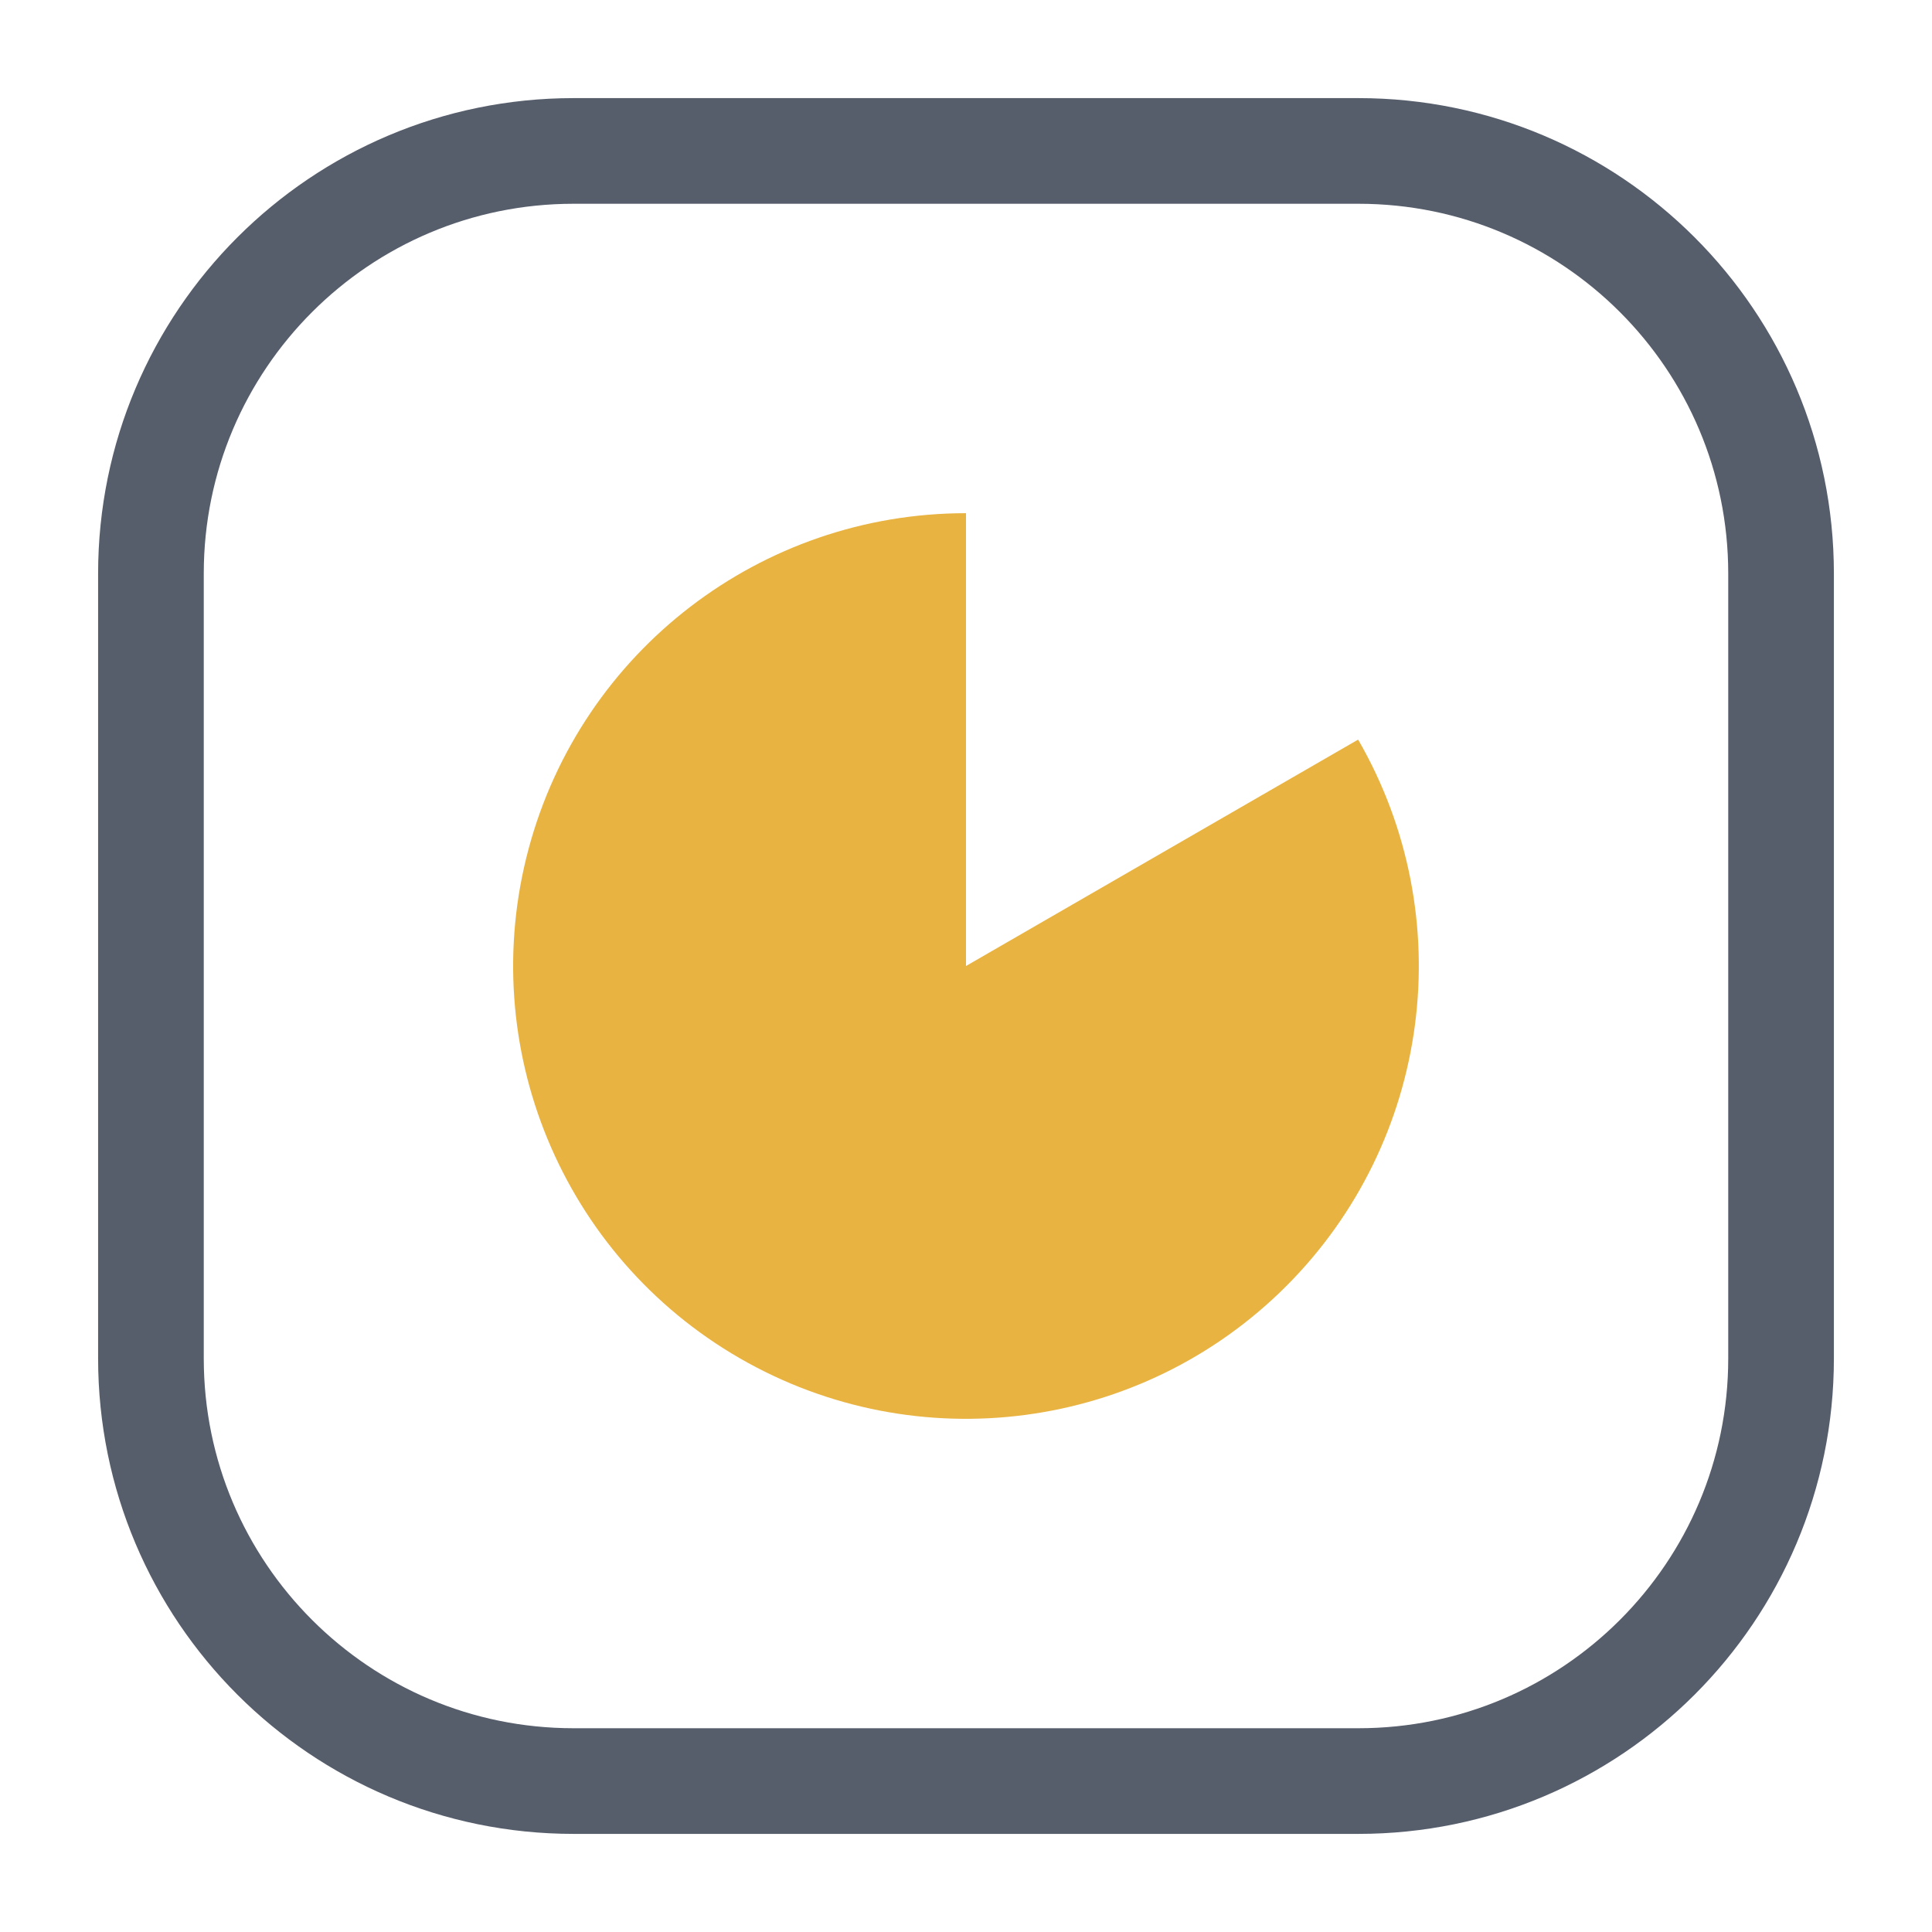
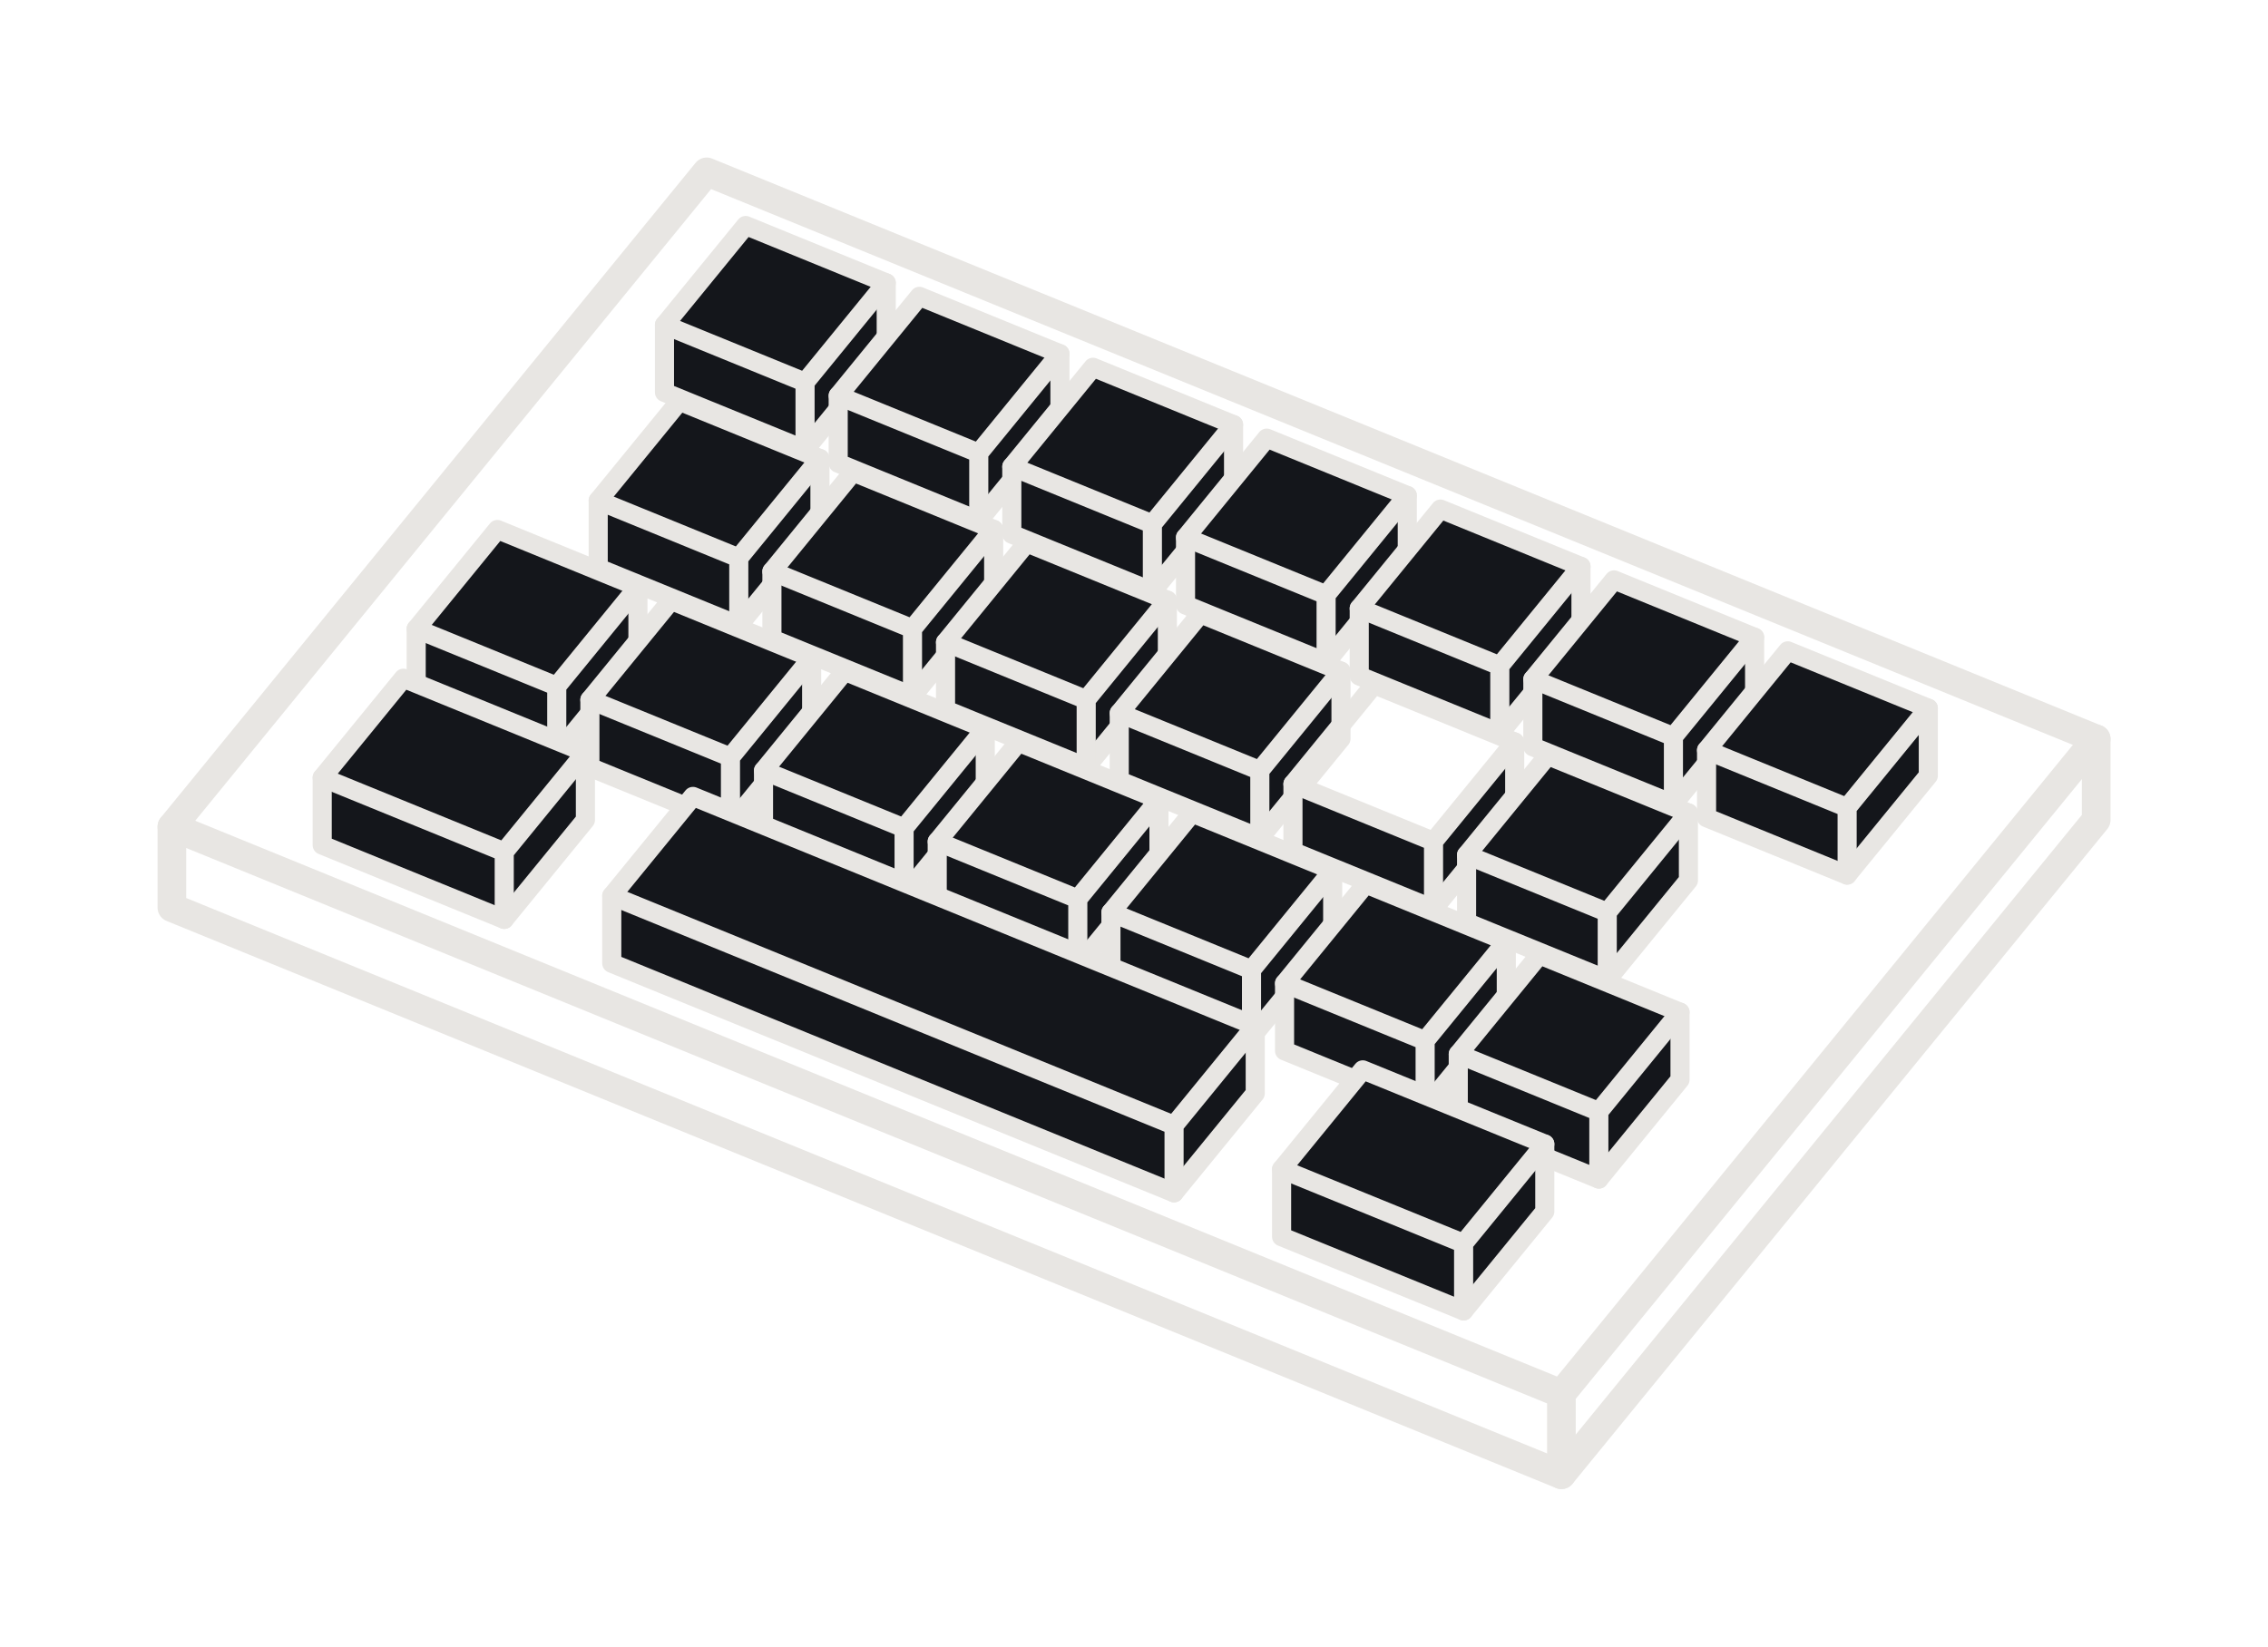
- <svg xmlns="http://www.w3.org/2000/svg" viewBox="0 0 64 64" fill="none">
-   <rect x="5" y="5" width="54" height="54" rx="14" stroke="#565d6b" stroke-width="3.5" />
-   <path d="M32 32L44.99 24.5A15 15 0 1 1 32 17Z" fill="#e8b341" />
+ <svg xmlns="http://www.w3.org/2000/svg" viewBox="-118.75 -90.48 237.49 172.47" fill="none" stroke-linejoin="round" stroke-linecap="round" preserveAspectRatio="xMidYMid meet">
+   <path d="M 44.75 63.99 L 100.75 -4.59 L 100.75 -13.08 L -44.75 -72.48 L -100.75 -3.89 L -100.75 4.59 Z" stroke="#e8e6e3" stroke-width="3" />
+   <path d="M 44.75 55.51 L -100.75 -3.89 M 44.75 55.51 L 100.75 -13.08 M 44.75 55.51 L 44.75 63.99 " stroke="#e8e6e3" stroke-width="3" />
+   <circle cx="90.28" cy="-10.95" r="2.40" fill="oklch(0.60 0.19 30)" stroke="none" />
+   <path d="M -34.45 -50.44 L -49.17 -56.45 L -40.67 -66.86 L -25.95 -60.85 Z" fill="#14161b" stroke="none" />
+   <path d="M -34.45 -43.37 L -49.17 -49.38 L -49.17 -56.45 L -34.45 -50.44 Z" fill="#14161b" stroke="none" />
+   <path d="M -25.95 -53.78 L -34.45 -43.37 L -34.45 -50.44 L -25.95 -60.85 Z" fill="#14161b" stroke="none" />
+   <path d="M -34.45 -43.37 L -25.95 -53.78 L -25.95 -60.85 L -40.67 -66.86 L -49.17 -56.45 L -49.17 -49.38 Z" stroke="#e8e6e3" stroke-width="2" />
+   <path d="M -34.45 -50.44 L -49.17 -56.45 M -34.45 -50.44 L -25.95 -60.85 M -34.45 -50.44 L -34.45 -43.37 " stroke="#e8e6e3" stroke-width="2" />
+   <path d="M -16.26 -43.02 L -30.98 -49.03 L -22.48 -59.44 L -7.76 -53.43 Z" fill="#14161b" stroke="none" />
+   <path d="M -16.26 -35.94 L -30.98 -41.96 L -30.98 -49.03 L -16.26 -43.02 Z" fill="#14161b" stroke="none" />
+   <path d="M -7.76 -46.36 L -16.26 -35.94 L -16.26 -43.02 L -7.76 -53.43 Z" fill="#14161b" stroke="none" />
+   <path d="M -16.26 -35.94 L -7.76 -46.36 L -7.76 -53.43 L -22.48 -59.44 L -30.98 -49.03 L -30.98 -41.96 Z" stroke="#e8e6e3" stroke-width="2" />
+   <path d="M -16.26 -43.02 L -30.98 -49.03 M -16.26 -43.02 L -7.76 -53.43 M -16.26 -43.02 L -16.26 -35.94 " stroke="#e8e6e3" stroke-width="2" />
+   <path d="M -41.39 -32.04 L -56.11 -38.05 L -47.61 -48.46 L -32.89 -42.45 Z" fill="#14161b" stroke="none" />
+   <path d="M -41.39 -24.97 L -56.11 -30.98 L -56.11 -38.05 L -41.39 -32.04 Z" fill="#14161b" stroke="none" />
+   <path d="M -32.89 -35.38 L -41.39 -24.97 L -41.39 -32.04 L -32.89 -42.45 Z" fill="#14161b" stroke="none" />
+   <path d="M -41.39 -24.97 L -32.89 -35.38 L -32.89 -42.45 L -47.61 -48.46 L -56.11 -38.05 L -56.11 -30.98 Z" stroke="#e8e6e3" stroke-width="2" />
+   <path d="M -41.39 -32.04 L -56.11 -38.05 M -41.39 -32.04 L -32.89 -42.45 M -41.39 -32.04 L -41.39 -24.97 " stroke="#e8e6e3" stroke-width="2" />
+   <path d="M 1.92 -35.59 L -12.80 -41.60 L -4.30 -52.01 L 10.42 -46.00 Z" fill="#14161b" stroke="none" />
+   <path d="M 1.92 -28.52 L -12.80 -34.53 L -12.80 -41.60 L 1.92 -35.59 Z" fill="#14161b" stroke="none" />
+   <path d="M 10.42 -38.93 L 1.92 -28.52 L 1.92 -35.59 L 10.42 -46.00 Z" fill="#14161b" stroke="none" />
+   <path d="M 1.92 -28.52 L 10.42 -38.93 L 10.42 -46.00 L -4.30 -52.01 L -12.80 -41.60 L -12.80 -34.53 Z" stroke="#e8e6e3" stroke-width="2" />
+   <path d="M 1.92 -35.59 L -12.80 -41.60 M 1.92 -35.59 L 10.42 -46.00 M 1.92 -35.59 L 1.92 -28.52 " stroke="#e8e6e3" stroke-width="2" />
+   <path d="M -60.45 -18.60 L -75.17 -24.61 L -66.67 -35.02 L -51.95 -29.01 Z" fill="#14161b" stroke="none" />
+   <path d="M -60.45 -11.53 L -75.17 -17.54 L -75.17 -24.61 L -60.45 -18.60 Z" fill="#14161b" stroke="none" />
+   <path d="M -51.95 -21.94 L -60.45 -11.53 L -60.45 -18.60 L -51.95 -29.01 Z" fill="#14161b" stroke="none" />
+   <path d="M -60.45 -11.53 L -51.95 -21.94 L -51.95 -29.01 L -66.67 -35.02 L -75.17 -24.61 L -75.17 -17.54 Z" stroke="#e8e6e3" stroke-width="2" />
+   <path d="M -60.45 -18.60 L -75.17 -24.61 M -60.45 -18.60 L -51.95 -29.01 M -60.45 -18.60 L -60.45 -11.53 " stroke="#e8e6e3" stroke-width="2" />
+   <path d="M -23.20 -24.62 L -37.92 -30.63 L -29.42 -41.04 L -14.70 -35.03 Z" fill="#14161b" stroke="none" />
+   <path d="M -23.20 -17.55 L -37.92 -23.56 L -37.92 -30.63 L -23.20 -24.62 Z" fill="#14161b" stroke="none" />
+   <path d="M -14.70 -27.96 L -23.20 -17.55 L -23.20 -24.62 L -14.70 -35.03 Z" fill="#14161b" stroke="none" />
+   <path d="M -23.20 -17.55 L -14.70 -27.96 L -14.70 -35.03 L -29.42 -41.04 L -37.92 -30.63 L -37.92 -23.56 Z" stroke="#e8e6e3" stroke-width="2" />
+   <path d="M -23.20 -24.62 L -37.92 -30.63 M -23.20 -24.62 L -14.70 -35.03 M -23.20 -24.62 L -23.20 -17.55 " stroke="#e8e6e3" stroke-width="2" />
+   <path d="M 20.11 -28.17 L 5.39 -34.18 L 13.89 -44.59 L 28.61 -38.58 Z" fill="#14161b" stroke="none" />
+   <path d="M 20.11 -21.10 L 5.39 -27.11 L 5.39 -34.18 L 20.11 -28.17 Z" fill="#14161b" stroke="none" />
+   <path d="M 28.61 -31.51 L 20.11 -21.10 L 20.11 -28.17 L 28.61 -38.58 Z" fill="#14161b" stroke="none" />
+   <path d="M 20.11 -21.10 L 28.61 -31.51 L 28.61 -38.58 L 13.89 -44.59 L 5.39 -34.18 L 5.39 -27.11 Z" stroke="#e8e6e3" stroke-width="2" />
+   <path d="M 20.11 -28.17 L 5.39 -34.18 M 20.11 -28.17 L 28.61 -38.58 M 20.11 -28.17 L 20.11 -21.10 " stroke="#e8e6e3" stroke-width="2" />
+   <path d="M -42.26 -11.17 L -56.98 -17.18 L -48.48 -27.59 L -33.76 -21.58 Z" fill="#14161b" stroke="none" />
+   <path d="M -42.26 -4.10 L -56.98 -10.11 L -56.98 -17.18 L -42.26 -11.17 Z" fill="#14161b" stroke="none" />
+   <path d="M -33.76 -14.51 L -42.26 -4.10 L -42.26 -11.17 L -33.76 -21.58 Z" fill="#14161b" stroke="none" />
+   <path d="M -42.26 -4.10 L -33.76 -14.51 L -33.76 -21.58 L -48.48 -27.59 L -56.98 -17.18 L -56.98 -10.11 Z" stroke="#e8e6e3" stroke-width="2" />
+   <path d="M -42.26 -11.17 L -56.98 -17.18 M -42.26 -11.17 L -33.76 -21.58 M -42.26 -11.17 L -42.26 -4.10 " stroke="#e8e6e3" stroke-width="2" />
+   <path d="M -5.01 -17.19 L -19.74 -23.21 L -11.24 -33.62 L 3.49 -27.61 Z" fill="#14161b" stroke="none" />
+   <path d="M -5.01 -10.12 L -19.74 -16.13 L -19.74 -23.21 L -5.01 -17.19 Z" fill="#14161b" stroke="none" />
+   <path d="M 3.49 -20.53 L -5.01 -10.12 L -5.01 -17.19 L 3.49 -27.61 Z" fill="#14161b" stroke="none" />
+   <path d="M -5.01 -10.12 L 3.49 -20.53 L 3.49 -27.61 L -11.24 -33.62 L -19.74 -23.21 L -19.74 -16.13 Z" stroke="#e8e6e3" stroke-width="2" />
+   <path d="M -5.01 -17.19 L -19.74 -23.21 M -5.01 -17.19 L 3.49 -27.61 M -5.01 -17.19 L -5.01 -10.12 " stroke="#e8e6e3" stroke-width="2" />
+   <path d="M -65.95 -1.25 L -85.01 -9.03 L -76.51 -19.44 L -57.45 -11.66 Z" fill="#14161b" stroke="none" />
+   <path d="M -65.95 5.82 L -85.01 -1.96 L -85.01 -9.03 L -65.95 -1.25 Z" fill="#14161b" stroke="none" />
+   <path d="M -57.45 -4.59 L -65.95 5.82 L -65.95 -1.25 L -57.45 -11.66 Z" fill="#14161b" stroke="none" />
+   <path d="M -65.95 5.82 L -57.45 -4.59 L -57.45 -11.66 L -76.51 -19.44 L -85.01 -9.03 L -85.01 -1.96 Z" stroke="#e8e6e3" stroke-width="2" />
+   <path d="M -65.95 -1.25 L -85.01 -9.03 M -65.95 -1.25 L -57.45 -11.66 M -65.95 -1.25 L -65.95 5.82 " stroke="#e8e6e3" stroke-width="2" />
+   <path d="M 38.30 -20.74 L 23.58 -26.75 L 32.08 -37.16 L 46.80 -31.15 Z" fill="#14161b" stroke="none" />
+   <path d="M 38.30 -13.67 L 23.58 -19.68 L 23.58 -26.75 L 38.30 -20.74 Z" fill="#14161b" stroke="none" />
+   <path d="M 46.80 -24.08 L 38.30 -13.67 L 38.30 -20.74 L 46.80 -31.15 Z" fill="#14161b" stroke="none" />
+   <path d="M 38.30 -13.67 L 46.80 -24.08 L 46.80 -31.15 L 32.08 -37.16 L 23.58 -26.75 L 23.58 -19.68 Z" stroke="#e8e6e3" stroke-width="2" />
+   <path d="M 38.30 -20.74 L 23.58 -26.75 M 38.30 -20.74 L 46.80 -31.15 M 38.30 -20.74 L 38.30 -13.67 " stroke="#e8e6e3" stroke-width="2" />
+   <path d="M -24.08 -3.75 L -38.80 -9.76 L -30.30 -20.17 L -15.58 -14.16 Z" fill="#14161b" stroke="none" />
+   <path d="M -24.08 3.32 L -38.80 -2.69 L -38.80 -9.76 L -24.08 -3.75 Z" fill="#14161b" stroke="none" />
+   <path d="M -15.58 -7.09 L -24.08 3.32 L -24.08 -3.75 L -15.58 -14.16 Z" fill="#14161b" stroke="none" />
+   <path d="M -24.08 3.32 L -15.58 -7.09 L -15.58 -14.16 L -30.30 -20.17 L -38.80 -9.76 L -38.80 -2.69 Z" stroke="#e8e6e3" stroke-width="2" />
+   <path d="M -24.08 -3.75 L -38.80 -9.76 M -24.08 -3.75 L -15.58 -14.16 M -24.08 -3.75 L -24.08 3.32 " stroke="#e8e6e3" stroke-width="2" />
+   <path d="M 13.17 -9.77 L -1.55 -15.78 L 6.95 -26.19 L 21.67 -20.18 Z" fill="#14161b" stroke="none" />
+   <path d="M 13.17 -2.70 L -1.55 -8.71 L -1.55 -15.78 L 13.17 -9.77 Z" fill="#14161b" stroke="none" />
+   <path d="M 21.67 -13.11 L 13.17 -2.70 L 13.17 -9.77 L 21.67 -20.18 Z" fill="#14161b" stroke="none" />
+   <path d="M 13.17 -2.70 L 21.67 -13.11 L 21.67 -20.18 L 6.95 -26.19 L -1.55 -15.78 L -1.55 -8.71 Z" stroke="#e8e6e3" stroke-width="2" />
+   <path d="M 13.17 -9.77 L -1.55 -15.78 M 13.17 -9.77 L 21.67 -20.18 M 13.17 -9.77 L 13.17 -2.70 " stroke="#e8e6e3" stroke-width="2" />
+   <path d="M 56.48 -13.32 L 41.76 -19.33 L 50.26 -29.74 L 64.98 -23.73 Z" fill="#14161b" stroke="none" />
+   <path d="M 56.48 -6.25 L 41.76 -12.26 L 41.76 -19.33 L 56.48 -13.32 Z" fill="#14161b" stroke="none" />
+   <path d="M 64.98 -16.66 L 56.48 -6.25 L 56.48 -13.32 L 64.98 -23.73 Z" fill="#14161b" stroke="none" />
+   <path d="M 56.48 -6.25 L 64.98 -16.66 L 64.98 -23.73 L 50.26 -29.74 L 41.76 -19.33 L 41.76 -12.26 Z" stroke="#e8e6e3" stroke-width="2" />
+   <path d="M 56.48 -13.32 L 41.76 -19.33 M 56.48 -13.32 L 64.98 -23.73 M 56.48 -13.32 L 56.48 -6.25 " stroke="#e8e6e3" stroke-width="2" />
+   <path d="M -5.89 3.68 L -20.61 -2.33 L -12.11 -12.74 L 2.61 -6.73 Z" fill="#14161b" stroke="none" />
+   <path d="M -5.89 10.75 L -20.61 4.74 L -20.61 -2.33 L -5.89 3.68 Z" fill="#14161b" stroke="none" />
+   <path d="M 2.61 0.34 L -5.89 10.75 L -5.89 3.68 L 2.61 -6.73 Z" fill="#14161b" stroke="none" />
+   <path d="M -5.89 10.75 L 2.61 0.34 L 2.61 -6.73 L -12.11 -12.74 L -20.61 -2.33 L -20.61 4.74 Z" stroke="#e8e6e3" stroke-width="2" />
+   <path d="M -5.89 3.68 L -20.61 -2.33 M -5.89 3.68 L 2.61 -6.73 M -5.89 3.68 L -5.89 10.75 " stroke="#e8e6e3" stroke-width="2" />
+   <path d="M 31.36 -2.35 L 16.64 -8.36 L 25.14 -18.77 L 39.86 -12.76 Z" fill="oklch(0.55 0.17 256)" stroke="none" />
+   <path d="M 31.36 4.73 L 16.64 -1.28 L 16.64 -8.36 L 31.36 -2.35 Z" fill="#14161b" stroke="none" />
+   <path d="M 39.86 -5.68 L 31.36 4.73 L 31.36 -2.35 L 39.86 -12.76 Z" fill="#14161b" stroke="none" />
+   <path d="M 31.36 4.73 L 39.86 -5.68 L 39.86 -12.76 L 25.14 -18.77 L 16.64 -8.36 L 16.64 -1.28 Z" stroke="#e8e6e3" stroke-width="2" />
+   <path d="M 31.36 -2.35 L 16.64 -8.36 M 31.36 -2.35 L 39.86 -12.76 M 31.36 -2.35 L 31.36 4.73 " stroke="#e8e6e3" stroke-width="2" />
+   <path d="M 74.67 -5.89 L 59.95 -11.90 L 68.45 -22.31 L 83.17 -16.30 Z" fill="#14161b" stroke="none" />
+   <path d="M 74.67 1.18 L 59.95 -4.83 L 59.95 -11.90 L 74.67 -5.89 Z" fill="#14161b" stroke="none" />
+   <path d="M 83.17 -9.23 L 74.67 1.18 L 74.67 -5.89 L 83.17 -16.30 Z" fill="#14161b" stroke="none" />
+   <path d="M 74.67 1.18 L 83.17 -9.23 L 83.17 -16.30 L 68.45 -22.31 L 59.95 -11.90 L 59.95 -4.83 Z" stroke="#e8e6e3" stroke-width="2" />
+   <path d="M 74.67 -5.89 L 59.95 -11.90 M 74.67 -5.89 L 83.17 -16.30 M 74.67 -5.89 L 74.67 1.18 " stroke="#e8e6e3" stroke-width="2" />
+   <path d="M 12.30 11.10 L -2.42 5.09 L 6.08 -5.32 L 20.80 0.69 Z" fill="#14161b" stroke="none" />
+   <path d="M 12.30 18.17 L -2.42 12.16 L -2.42 5.09 L 12.30 11.10 Z" fill="#14161b" stroke="none" />
+   <path d="M 20.80 7.76 L 12.30 18.17 L 12.30 11.10 L 20.80 0.69 Z" fill="#14161b" stroke="none" />
+   <path d="M 12.30 18.17 L 20.80 7.76 L 20.80 0.69 L 6.08 -5.32 L -2.42 5.09 L -2.42 12.16 Z" stroke="#e8e6e3" stroke-width="2" />
+   <path d="M 12.30 11.10 L -2.42 5.09 M 12.30 11.10 L 20.80 0.69 M 12.30 11.10 L 12.30 18.17 " stroke="#e8e6e3" stroke-width="2" />
+   <path d="M 49.55 5.08 L 34.82 -0.93 L 43.32 -11.34 L 58.05 -5.33 Z" fill="#14161b" stroke="none" />
+   <path d="M 49.55 12.15 L 34.82 6.14 L 34.82 -0.93 L 49.55 5.08 Z" fill="#14161b" stroke="none" />
+   <path d="M 58.05 1.74 L 49.55 12.15 L 49.55 5.08 L 58.05 -5.33 Z" fill="#14161b" stroke="none" />
+   <path d="M 49.55 12.15 L 58.05 1.74 L 58.05 -5.33 L 43.32 -11.34 L 34.82 -0.93 L 34.82 6.14 Z" stroke="#e8e6e3" stroke-width="2" />
+   <path d="M 49.55 5.08 L 34.82 -0.93 M 49.55 5.08 L 58.05 -5.33 M 49.55 5.08 L 49.55 12.15 " stroke="#e8e6e3" stroke-width="2" />
+   <path d="M 4.19 27.39 L -54.69 3.35 L -46.19 -7.06 L 12.69 16.98 Z" fill="#14161b" stroke="none" />
+   <path d="M 4.19 34.46 L -54.69 10.42 L -54.69 3.35 L 4.19 27.39 Z" fill="#14161b" stroke="none" />
+   <path d="M 12.69 24.05 L 4.19 34.46 L 4.19 27.39 L 12.69 16.98 Z" fill="#14161b" stroke="none" />
+   <path d="M 4.19 34.46 L 12.69 24.05 L 12.69 16.98 L -46.19 -7.06 L -54.69 3.35 L -54.69 10.42 Z" stroke="#e8e6e3" stroke-width="2" />
+   <path d="M 4.19 27.39 L -54.69 3.35 M 4.19 27.39 L 12.69 16.98 M 4.19 27.39 L 4.19 34.46 " stroke="#e8e6e3" stroke-width="2" />
+   <path d="M 30.48 18.53 L 15.76 12.52 L 24.26 2.11 L 38.98 8.12 Z" fill="#14161b" stroke="none" />
+   <path d="M 30.48 25.60 L 15.76 19.59 L 15.76 12.52 L 30.48 18.53 Z" fill="#14161b" stroke="none" />
+   <path d="M 38.98 15.19 L 30.48 25.60 L 30.48 18.53 L 38.98 8.12 Z" fill="#14161b" stroke="none" />
+   <path d="M 30.48 25.60 L 38.98 15.19 L 38.98 8.12 L 24.26 2.11 L 15.76 12.52 L 15.76 19.59 Z" stroke="#e8e6e3" stroke-width="2" />
+   <path d="M 30.48 18.53 L 15.76 12.52 M 30.48 18.53 L 38.98 8.12 M 30.48 18.53 L 30.48 25.60 " stroke="#e8e6e3" stroke-width="2" />
+   <path d="M 48.67 25.95 L 33.95 19.94 L 42.45 9.53 L 57.17 15.54 Z" fill="#14161b" stroke="none" />
+   <path d="M 48.67 33.02 L 33.95 27.01 L 33.95 19.94 L 48.67 25.95 Z" fill="#14161b" stroke="none" />
+   <path d="M 57.17 22.61 L 48.67 33.02 L 48.67 25.95 L 57.17 15.54 Z" fill="#14161b" stroke="none" />
+   <path d="M 48.67 33.02 L 57.17 22.61 L 57.17 15.54 L 42.45 9.53 L 33.95 19.94 L 33.95 27.01 Z" stroke="#e8e6e3" stroke-width="2" />
+   <path d="M 48.67 25.95 L 33.95 19.94 M 48.67 25.95 L 57.17 15.54 M 48.67 25.95 L 48.67 33.02 " stroke="#e8e6e3" stroke-width="2" />
+   <path d="M 34.51 39.76 L 15.45 31.99 L 23.95 21.58 L 43.01 29.35 Z" fill="#14161b" stroke="none" />
+   <path d="M 34.51 46.83 L 15.45 39.06 L 15.45 31.99 L 34.51 39.76 Z" fill="#14161b" stroke="none" />
+   <path d="M 43.01 36.42 L 34.51 46.83 L 34.51 39.76 L 43.01 29.35 Z" fill="#14161b" stroke="none" />
+   <path d="M 34.51 46.83 L 43.01 36.42 L 43.01 29.35 L 23.95 21.58 L 15.45 31.99 L 15.45 39.06 Z" stroke="#e8e6e3" stroke-width="2" />
+   <path d="M 34.51 39.76 L 15.45 31.99 M 34.51 39.76 L 43.01 29.35 M 34.51 39.76 L 34.51 46.83 " stroke="#e8e6e3" stroke-width="2" />
</svg>
